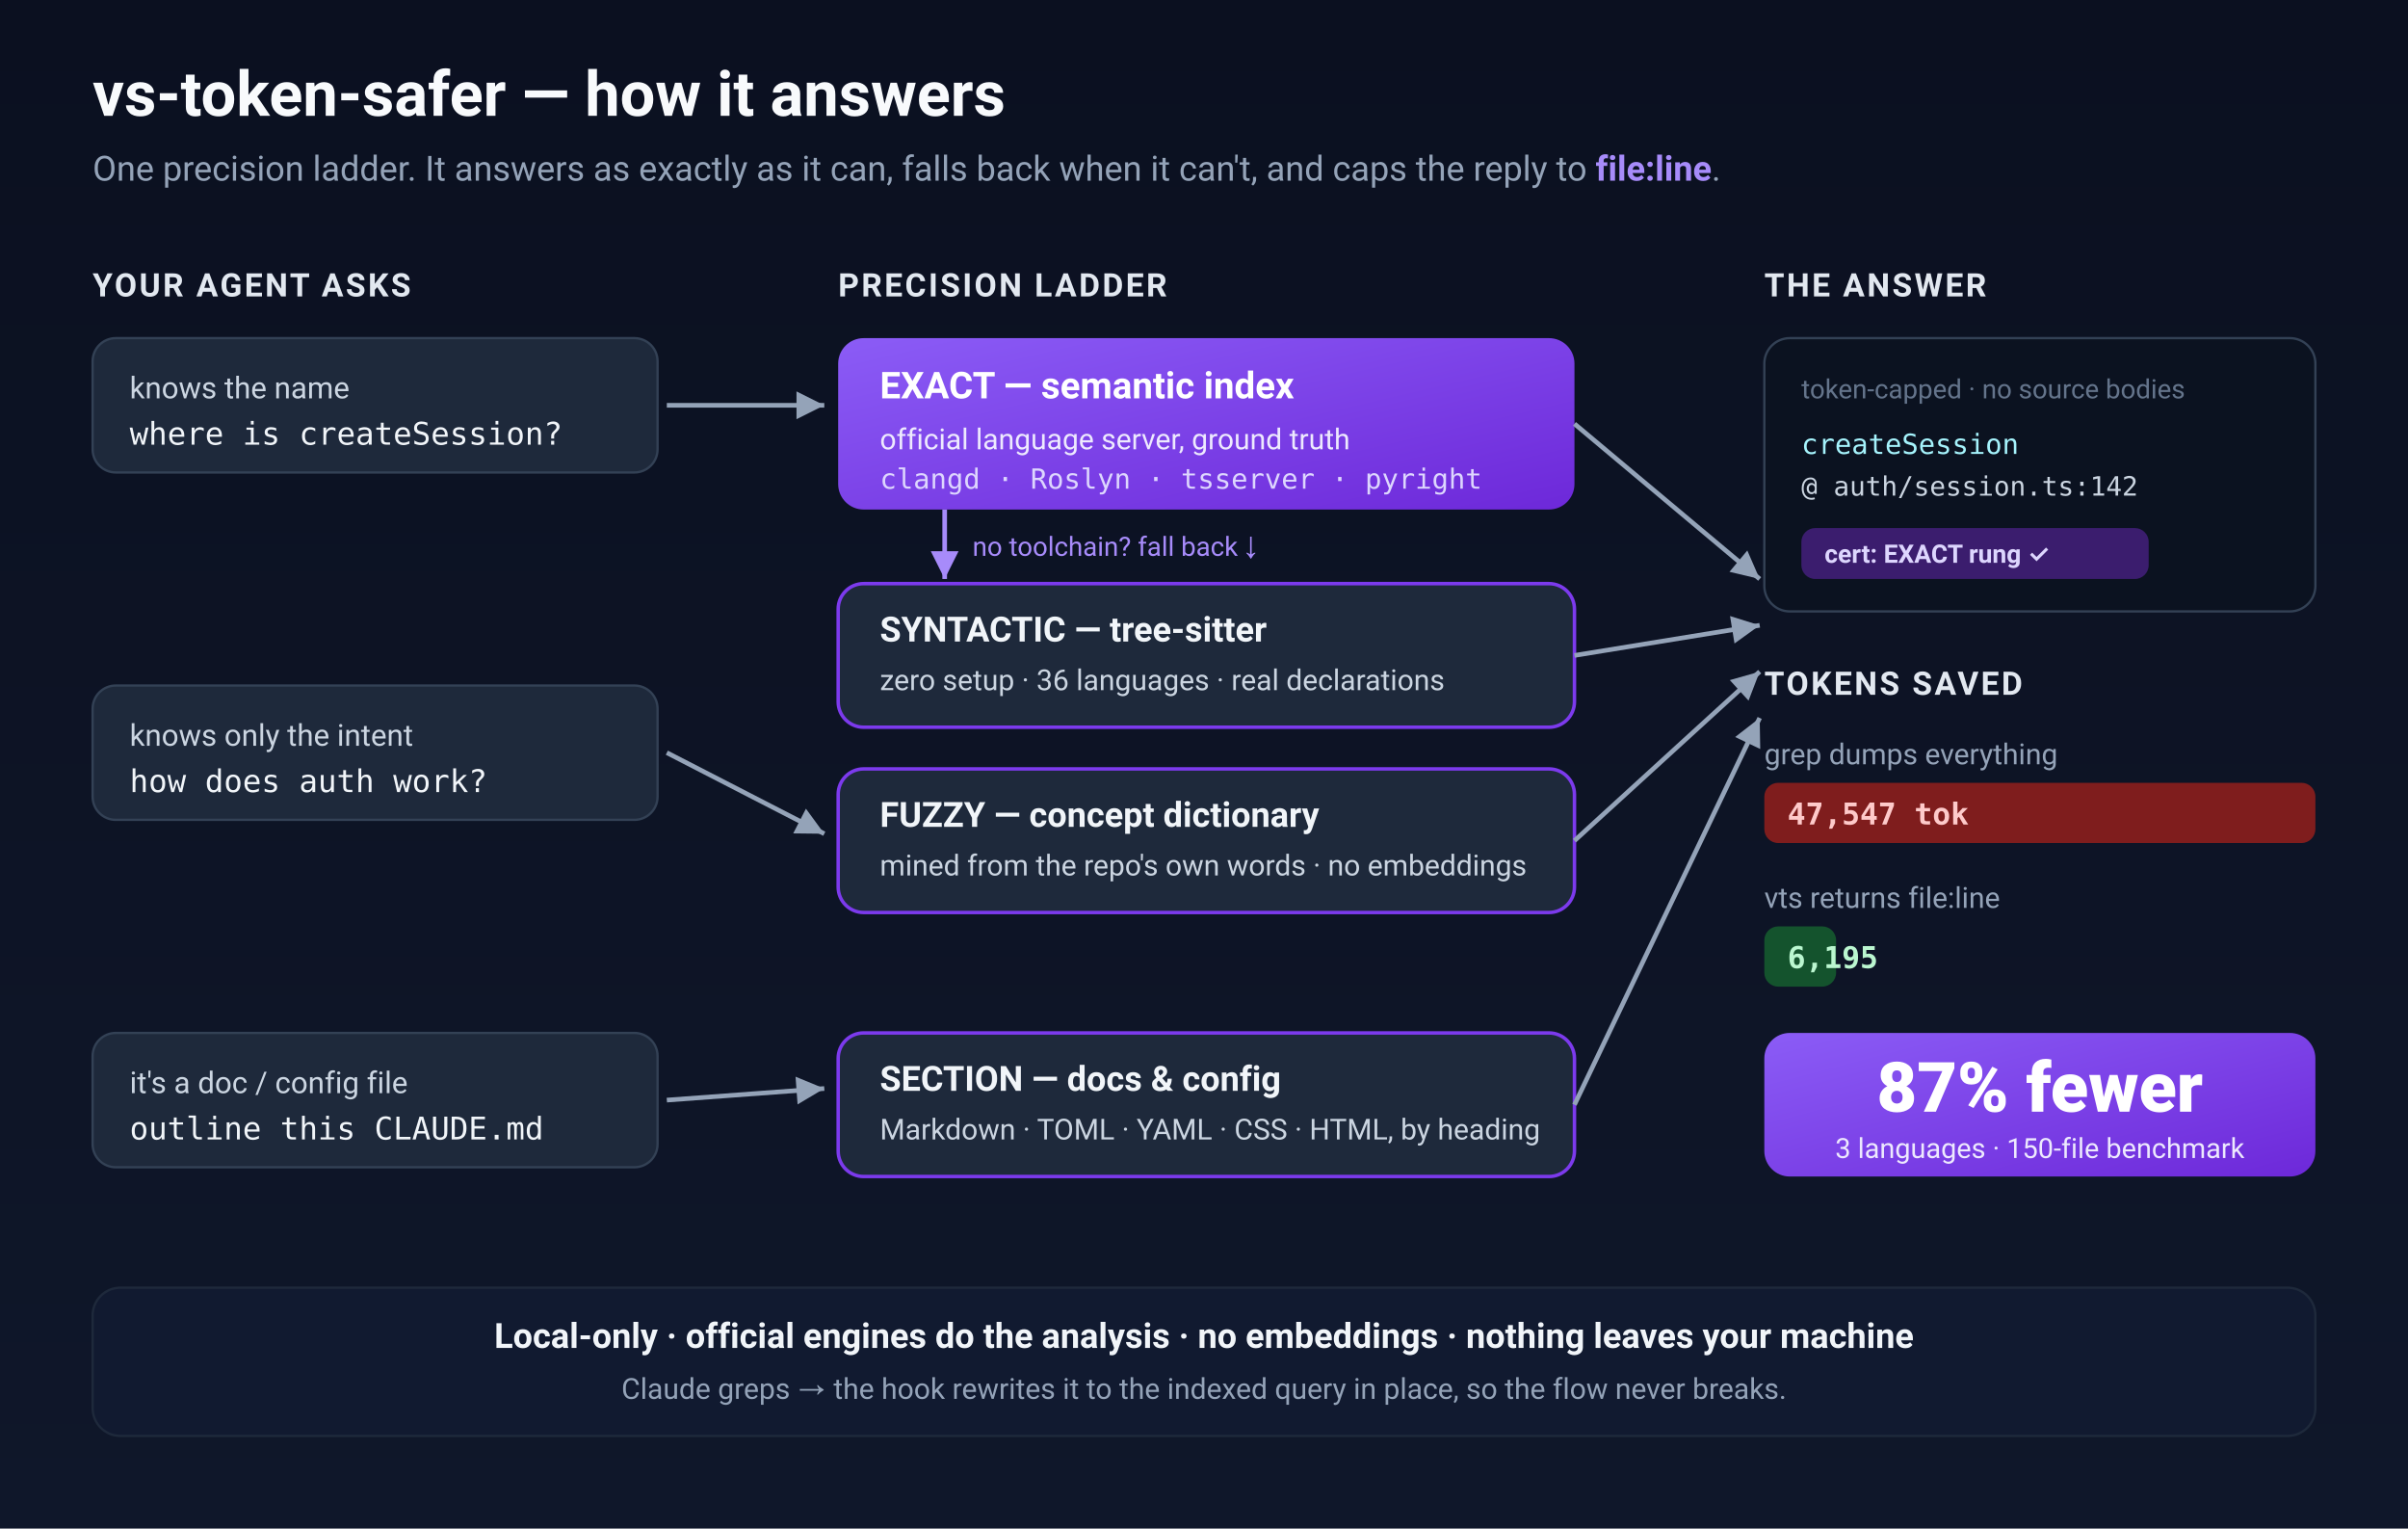
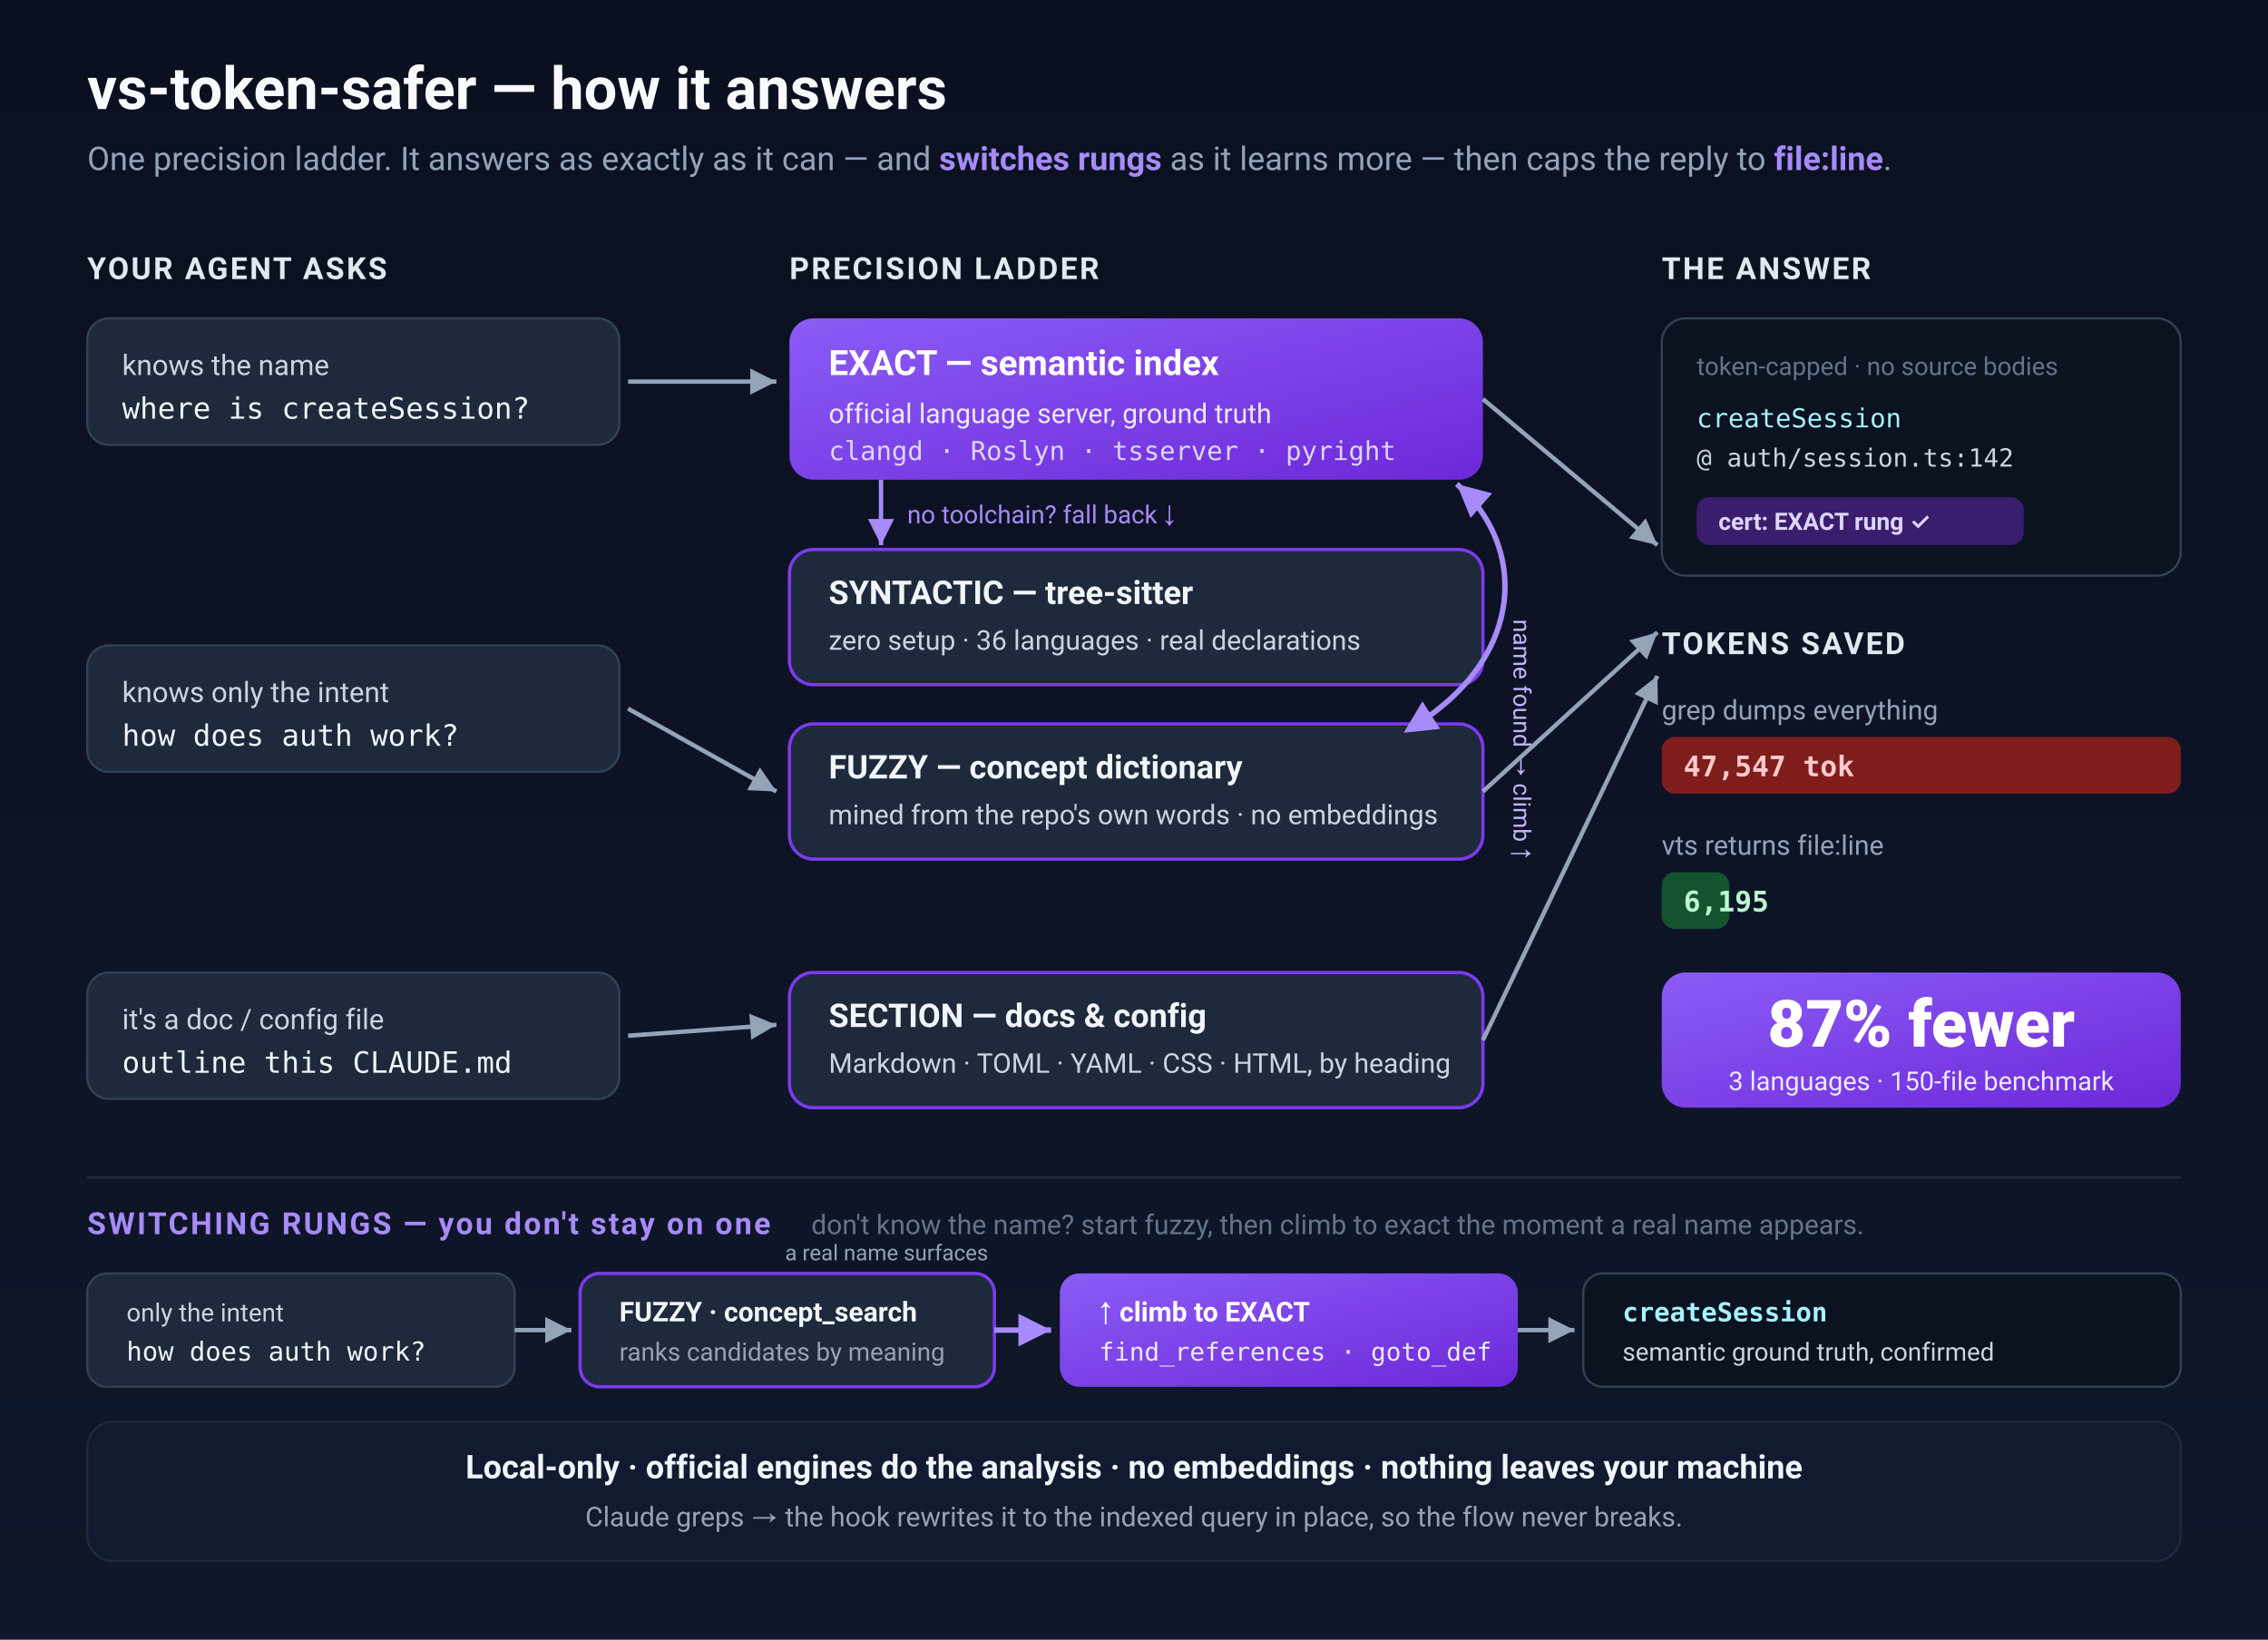
- <svg xmlns="http://www.w3.org/2000/svg" width="1040" height="660" viewBox="0 0 1040 660" font-family="-apple-system, BlinkMacSystemFont, 'Segoe UI', Roboto, Helvetica, Arial, sans-serif">
+ <svg xmlns="http://www.w3.org/2000/svg" width="1040" height="752" viewBox="0 0 1040 752" font-family="-apple-system, BlinkMacSystemFont, 'Segoe UI', Roboto, Helvetica, Arial, sans-serif">
  <defs>
    <linearGradient id="bg" x1="0" y1="0" x2="0" y2="1">
      <stop offset="0" stop-color="#0b1020" />
      <stop offset="1" stop-color="#0f172a" />
    </linearGradient>
    <linearGradient id="purple" x1="0" y1="0" x2="1" y2="1">
      <stop offset="0" stop-color="#8b5cf6" />
      <stop offset="1" stop-color="#6d28d9" />
    </linearGradient>
    <marker id="arrow" markerWidth="9" markerHeight="9" refX="6" refY="3" orient="auto" markerUnits="strokeWidth">
      <path d="M0,0 L6,3 L0,6 Z" fill="#94a3b8" />
    </marker>
    <marker id="arrowP" markerWidth="9" markerHeight="9" refX="6" refY="3" orient="auto" markerUnits="strokeWidth">
      <path d="M0,0 L6,3 L0,6 Z" fill="#a78bfa" />
    </marker>
+     <marker id="arrowPstart" markerWidth="9" markerHeight="9" refX="3" refY="3" orient="auto" markerUnits="strokeWidth">
+       <path d="M6,0 L0,3 L6,6 Z" fill="#a78bfa" />
+     </marker>
  </defs>
-   <rect width="1040" height="660" fill="url(#bg)" />
+   <rect width="1040" height="752" fill="url(#bg)" />
  <text x="40" y="50" fill="#f8fafc" font-size="27" font-weight="700">vs-token-safer — how it answers</text>
-   <text x="40" y="78" fill="#94a3b8" font-size="15">One precision ladder. It answers as exactly as it can, falls back when it can't, and caps the reply to <tspan fill="#a78bfa" font-weight="600">file:line</tspan>.</text>
+   <text x="40" y="78" fill="#94a3b8" font-size="15">One precision ladder. It answers as exactly as it can — and <tspan fill="#a78bfa" font-weight="600">switches rungs</tspan> as it learns more — then caps the reply to <tspan fill="#a78bfa" font-weight="600">file:line</tspan>.</text>
  <text x="40" y="128" fill="#e2e8f0" font-size="14" font-weight="700" letter-spacing="1">YOUR AGENT ASKS</text>
  <g>
    <rect x="40" y="146" width="244" height="58" rx="10" fill="#1e293b" stroke="#334155" />
    <text x="56" y="172" fill="#cbd5e1" font-size="13">knows the name</text>
    <text x="56" y="192" fill="#f1f5f9" font-size="13.5" font-family="monospace">where is createSession?</text>
  </g>
  <g>
    <rect x="40" y="296" width="244" height="58" rx="10" fill="#1e293b" stroke="#334155" />
    <text x="56" y="322" fill="#cbd5e1" font-size="13">knows only the intent</text>
    <text x="56" y="342" fill="#f1f5f9" font-size="13.5" font-family="monospace">how does auth work?</text>
  </g>
  <g>
    <rect x="40" y="446" width="244" height="58" rx="10" fill="#1e293b" stroke="#334155" />
    <text x="56" y="472" fill="#cbd5e1" font-size="13">it's a doc / config file</text>
    <text x="56" y="492" fill="#f1f5f9" font-size="13.5" font-family="monospace">outline this CLAUDE.md</text>
  </g>
  <path d="M288,175 L356,175" stroke="#94a3b8" stroke-width="2" fill="none" marker-end="url(#arrow)" />
-   <path d="M288,325 L356,360" stroke="#94a3b8" stroke-width="2" fill="none" marker-end="url(#arrow)" />
+   <path d="M288,325 L356,363" stroke="#94a3b8" stroke-width="2" fill="none" marker-end="url(#arrow)" />
  <path d="M288,475 L356,470" stroke="#94a3b8" stroke-width="2" fill="none" marker-end="url(#arrow)" />
  <text x="362" y="128" fill="#e2e8f0" font-size="14" font-weight="700" letter-spacing="1">PRECISION LADDER</text>
  <g>
    <rect x="362" y="146" width="318" height="74" rx="11" fill="url(#purple)" />
    <text x="380" y="172" fill="#ffffff" font-size="16" font-weight="700">EXACT — semantic index</text>
    <text x="380" y="194" fill="#ede9fe" font-size="12.5">official language server, ground truth</text>
    <text x="380" y="211" fill="#ddd6fe" font-size="12" font-family="monospace">clangd · Roslyn · tsserver · pyright</text>
  </g>
-   <path d="M408,220 L408,250" stroke="#a78bfa" stroke-width="2" fill="none" marker-end="url(#arrowP)" />
-   <text x="420" y="240" fill="#a78bfa" font-size="11.5">no toolchain? fall back ↓</text>
+   <path d="M404,220 L404,250" stroke="#a78bfa" stroke-width="2" fill="none" marker-end="url(#arrowP)" />
+   <text x="416" y="240" fill="#a78bfa" font-size="11.5">no toolchain? fall back ↓</text>
  <g>
    <rect x="362" y="252" width="318" height="62" rx="11" fill="#1e293b" stroke="#7c3aed" stroke-width="1.5" />
    <text x="380" y="277" fill="#f1f5f9" font-size="15" font-weight="700">SYNTACTIC — tree-sitter</text>
    <text x="380" y="298" fill="#cbd5e1" font-size="12.5">zero setup · 36 languages · real declarations</text>
  </g>
  <g>
    <rect x="362" y="332" width="318" height="62" rx="11" fill="#1e293b" stroke="#7c3aed" stroke-width="1.5" />
    <text x="380" y="357" fill="#f1f5f9" font-size="15" font-weight="700">FUZZY — concept dictionary</text>
    <text x="380" y="378" fill="#cbd5e1" font-size="12.5">mined from the repo's own words · no embeddings</text>
  </g>
+   <path d="M650,332 C700,300 700,250 668,222" stroke="#a78bfa" stroke-width="2.5" fill="none" marker-end="url(#arrowP)" marker-start="url(#arrowPstart)" />
+   <text x="694" y="284" fill="#c4b5fd" font-size="11" transform="rotate(90 694 284)">name found → climb ↑</text>
  <g>
    <rect x="362" y="446" width="318" height="62" rx="11" fill="#1e293b" stroke="#7c3aed" stroke-width="1.5" />
    <text x="380" y="471" fill="#f1f5f9" font-size="15" font-weight="700">SECTION — docs &amp; config</text>
    <text x="380" y="492" fill="#cbd5e1" font-size="12.5">Markdown · TOML · YAML · CSS · HTML, by heading</text>
  </g>
  <path d="M680,183 L760,250" stroke="#94a3b8" stroke-width="2" fill="none" marker-end="url(#arrow)" />
-   <path d="M680,283 L760,270" stroke="#94a3b8" stroke-width="2" fill="none" marker-end="url(#arrow)" />
  <path d="M680,363 L760,290" stroke="#94a3b8" stroke-width="2" fill="none" marker-end="url(#arrow)" />
  <path d="M680,477 L760,310" stroke="#94a3b8" stroke-width="2" fill="none" marker-end="url(#arrow)" />
  <text x="762" y="128" fill="#e2e8f0" font-size="14" font-weight="700" letter-spacing="1">THE ANSWER</text>
  <g>
    <rect x="762" y="146" width="238" height="118" rx="11" fill="#0b1220" stroke="#334155" />
    <text x="778" y="172" fill="#64748b" font-size="11.5">token-capped · no source bodies</text>
    <text x="778" y="196" fill="#a5f3fc" font-size="12" font-family="monospace">createSession</text>
    <text x="778" y="214" fill="#cbd5e1" font-size="11.5" font-family="monospace">@ auth/session.ts:142</text>
    <rect x="778" y="228" width="150" height="22" rx="6" fill="#3b1d6e" />
    <text x="788" y="243" fill="#ddd6fe" font-size="11" font-weight="600">cert: EXACT rung ✓</text>
  </g>
  <text x="762" y="300" fill="#e2e8f0" font-size="14" font-weight="700" letter-spacing="1">TOKENS SAVED</text>
  <text x="762" y="330" fill="#94a3b8" font-size="12.5">grep dumps everything</text>
  <rect x="762" y="338" width="238" height="26" rx="6" fill="#7f1d1d" />
  <text x="772" y="356" fill="#fecaca" font-size="13" font-weight="700" font-family="monospace">47,547 tok</text>
  <text x="762" y="392" fill="#94a3b8" font-size="12.5">vts returns file:line</text>
  <rect x="762" y="400" width="31" height="26" rx="6" fill="#14532d" />
  <text x="772" y="418" fill="#bbf7d0" font-size="13" font-weight="700" font-family="monospace">6,195</text>
  <rect x="762" y="446" width="238" height="62" rx="11" fill="url(#purple)" />
  <text x="881" y="480" fill="#ffffff" font-size="30" font-weight="800" text-anchor="middle">87% fewer</text>
  <text x="881" y="500" fill="#ede9fe" font-size="12" text-anchor="middle">3 languages · 150-file benchmark</text>
-   <rect x="40" y="556" width="960" height="64" rx="12" fill="#111a30" stroke="#1e293b" />
-   <text x="520" y="582" fill="#f1f5f9" font-size="15" font-weight="700" text-anchor="middle">Local-only · official engines do the analysis · no embeddings · nothing leaves your machine</text>
-   <text x="520" y="604" fill="#94a3b8" font-size="12.5" text-anchor="middle">Claude greps → the hook rewrites it to the indexed query in place, so the flow never breaks.</text>
+   <line x1="40" y1="540" x2="1000" y2="540" stroke="#1e293b" stroke-width="1" />
+   <text x="40" y="566" fill="#a78bfa" font-size="14" font-weight="700" letter-spacing="1">SWITCHING RUNGS — you don't stay on one</text>
+   <text x="372" y="566" fill="#64748b" font-size="12.5">don't know the name? start fuzzy, then climb to exact the moment a real name appears.</text>
+   <g font-size="12.5">
+     <rect x="40" y="584" width="196" height="52" rx="9" fill="#1e293b" stroke="#334155" />
+     <text x="58" y="606" fill="#cbd5e1" font-size="11.5">only the intent</text>
+     <text x="58" y="624" fill="#f1f5f9" font-family="monospace" font-size="12">how does auth work?</text>
+     <rect x="266" y="584" width="190" height="52" rx="9" fill="#1e293b" stroke="#7c3aed" stroke-width="1.5" />
+     <text x="284" y="606" fill="#f1f5f9" font-weight="700">FUZZY · concept_search</text>
+     <text x="284" y="624" fill="#94a3b8" font-size="11.5">ranks candidates by meaning</text>
+     <rect x="486" y="584" width="210" height="52" rx="9" fill="url(#purple)" />
+     <text x="504" y="606" fill="#ffffff" font-weight="700">↑ climb to EXACT</text>
+     <text x="504" y="624" fill="#ede9fe" font-size="11.5" font-family="monospace">find_references · goto_def</text>
+     <rect x="726" y="584" width="274" height="52" rx="9" fill="#0b1220" stroke="#334155" />
+     <text x="744" y="606" fill="#a5f3fc" font-weight="700" font-family="monospace" font-size="12">createSession</text>
+     <text x="744" y="624" fill="#cbd5e1" font-size="11.5">semantic ground truth, confirmed</text>
+   </g>
+   <path d="M236,610 L262,610" stroke="#94a3b8" stroke-width="2" fill="none" marker-end="url(#arrow)" />
+   <path d="M456,610 L482,610" stroke="#a78bfa" stroke-width="2.5" fill="none" marker-end="url(#arrowP)" />
+   <path d="M696,610 L722,610" stroke="#94a3b8" stroke-width="2" fill="none" marker-end="url(#arrow)" />
+   <text x="360" y="578" fill="#94a3b8" font-size="10">a real name surfaces</text>
+   <rect x="40" y="652" width="960" height="64" rx="12" fill="#111a30" stroke="#1e293b" />
+   <text x="520" y="678" fill="#f1f5f9" font-size="15" font-weight="700" text-anchor="middle">Local-only · official engines do the analysis · no embeddings · nothing leaves your machine</text>
+   <text x="520" y="700" fill="#94a3b8" font-size="12.5" text-anchor="middle">Claude greps → the hook rewrites it to the indexed query in place, so the flow never breaks.</text>
</svg>
